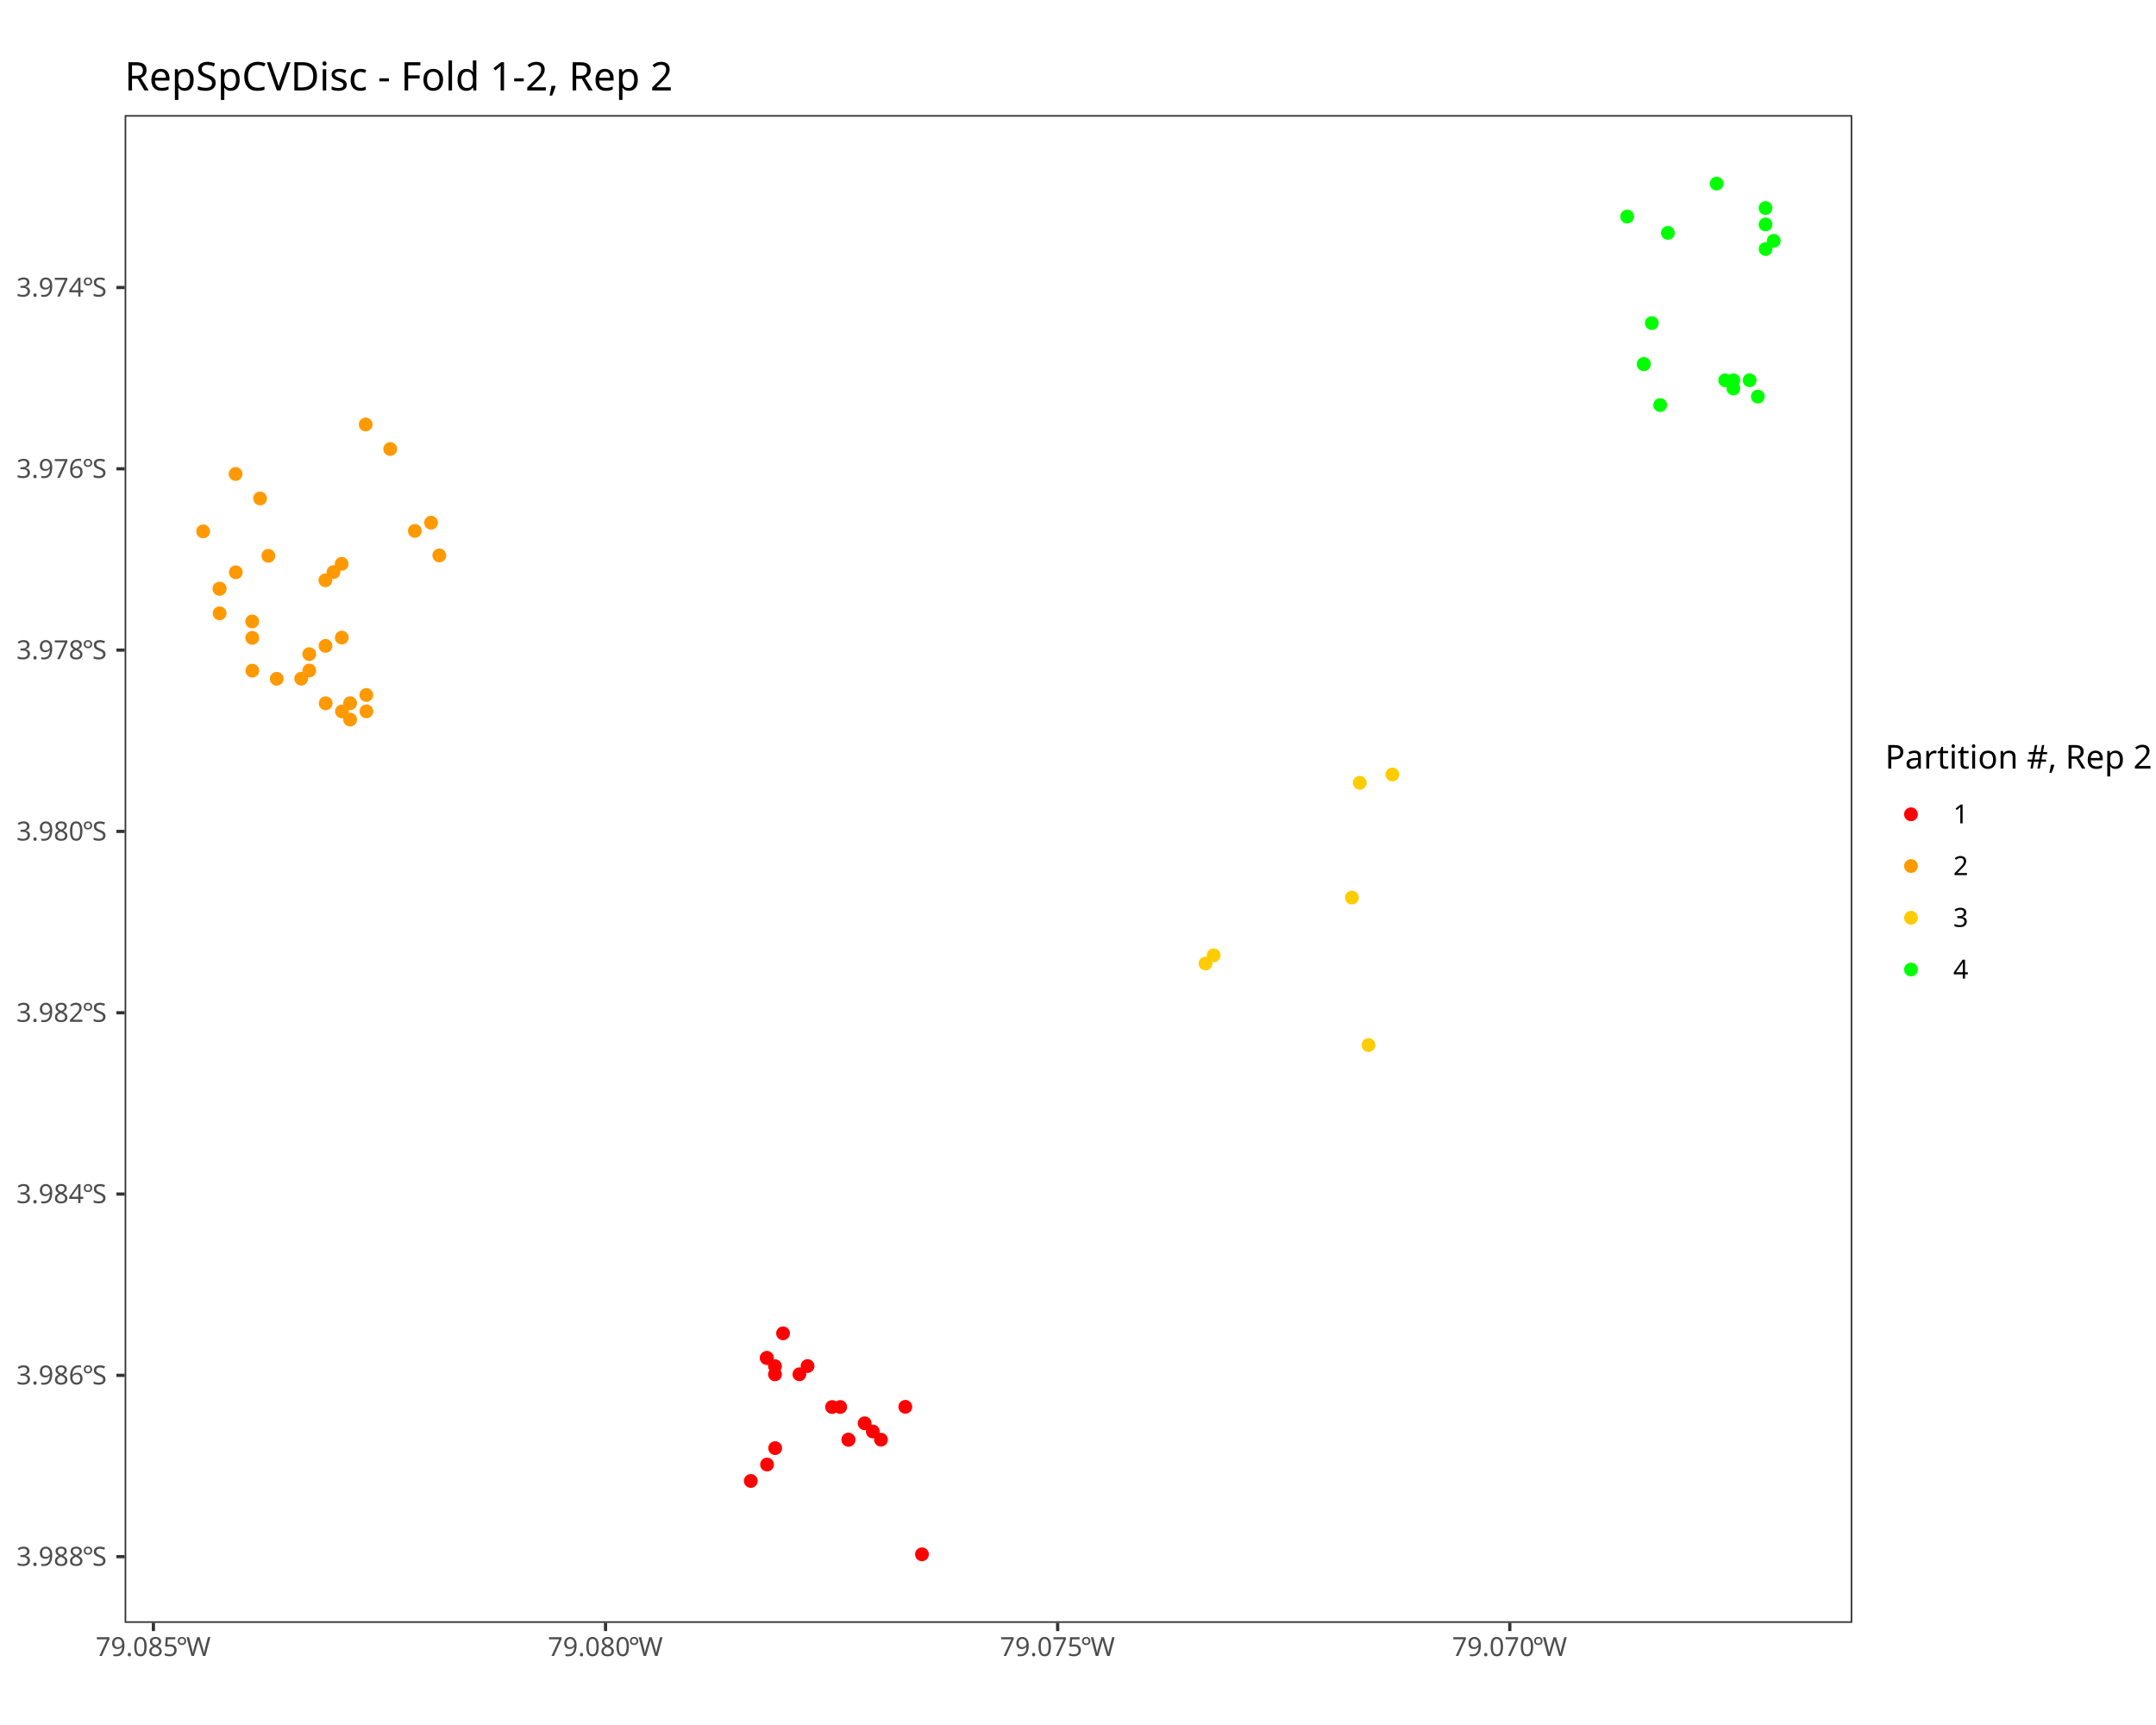
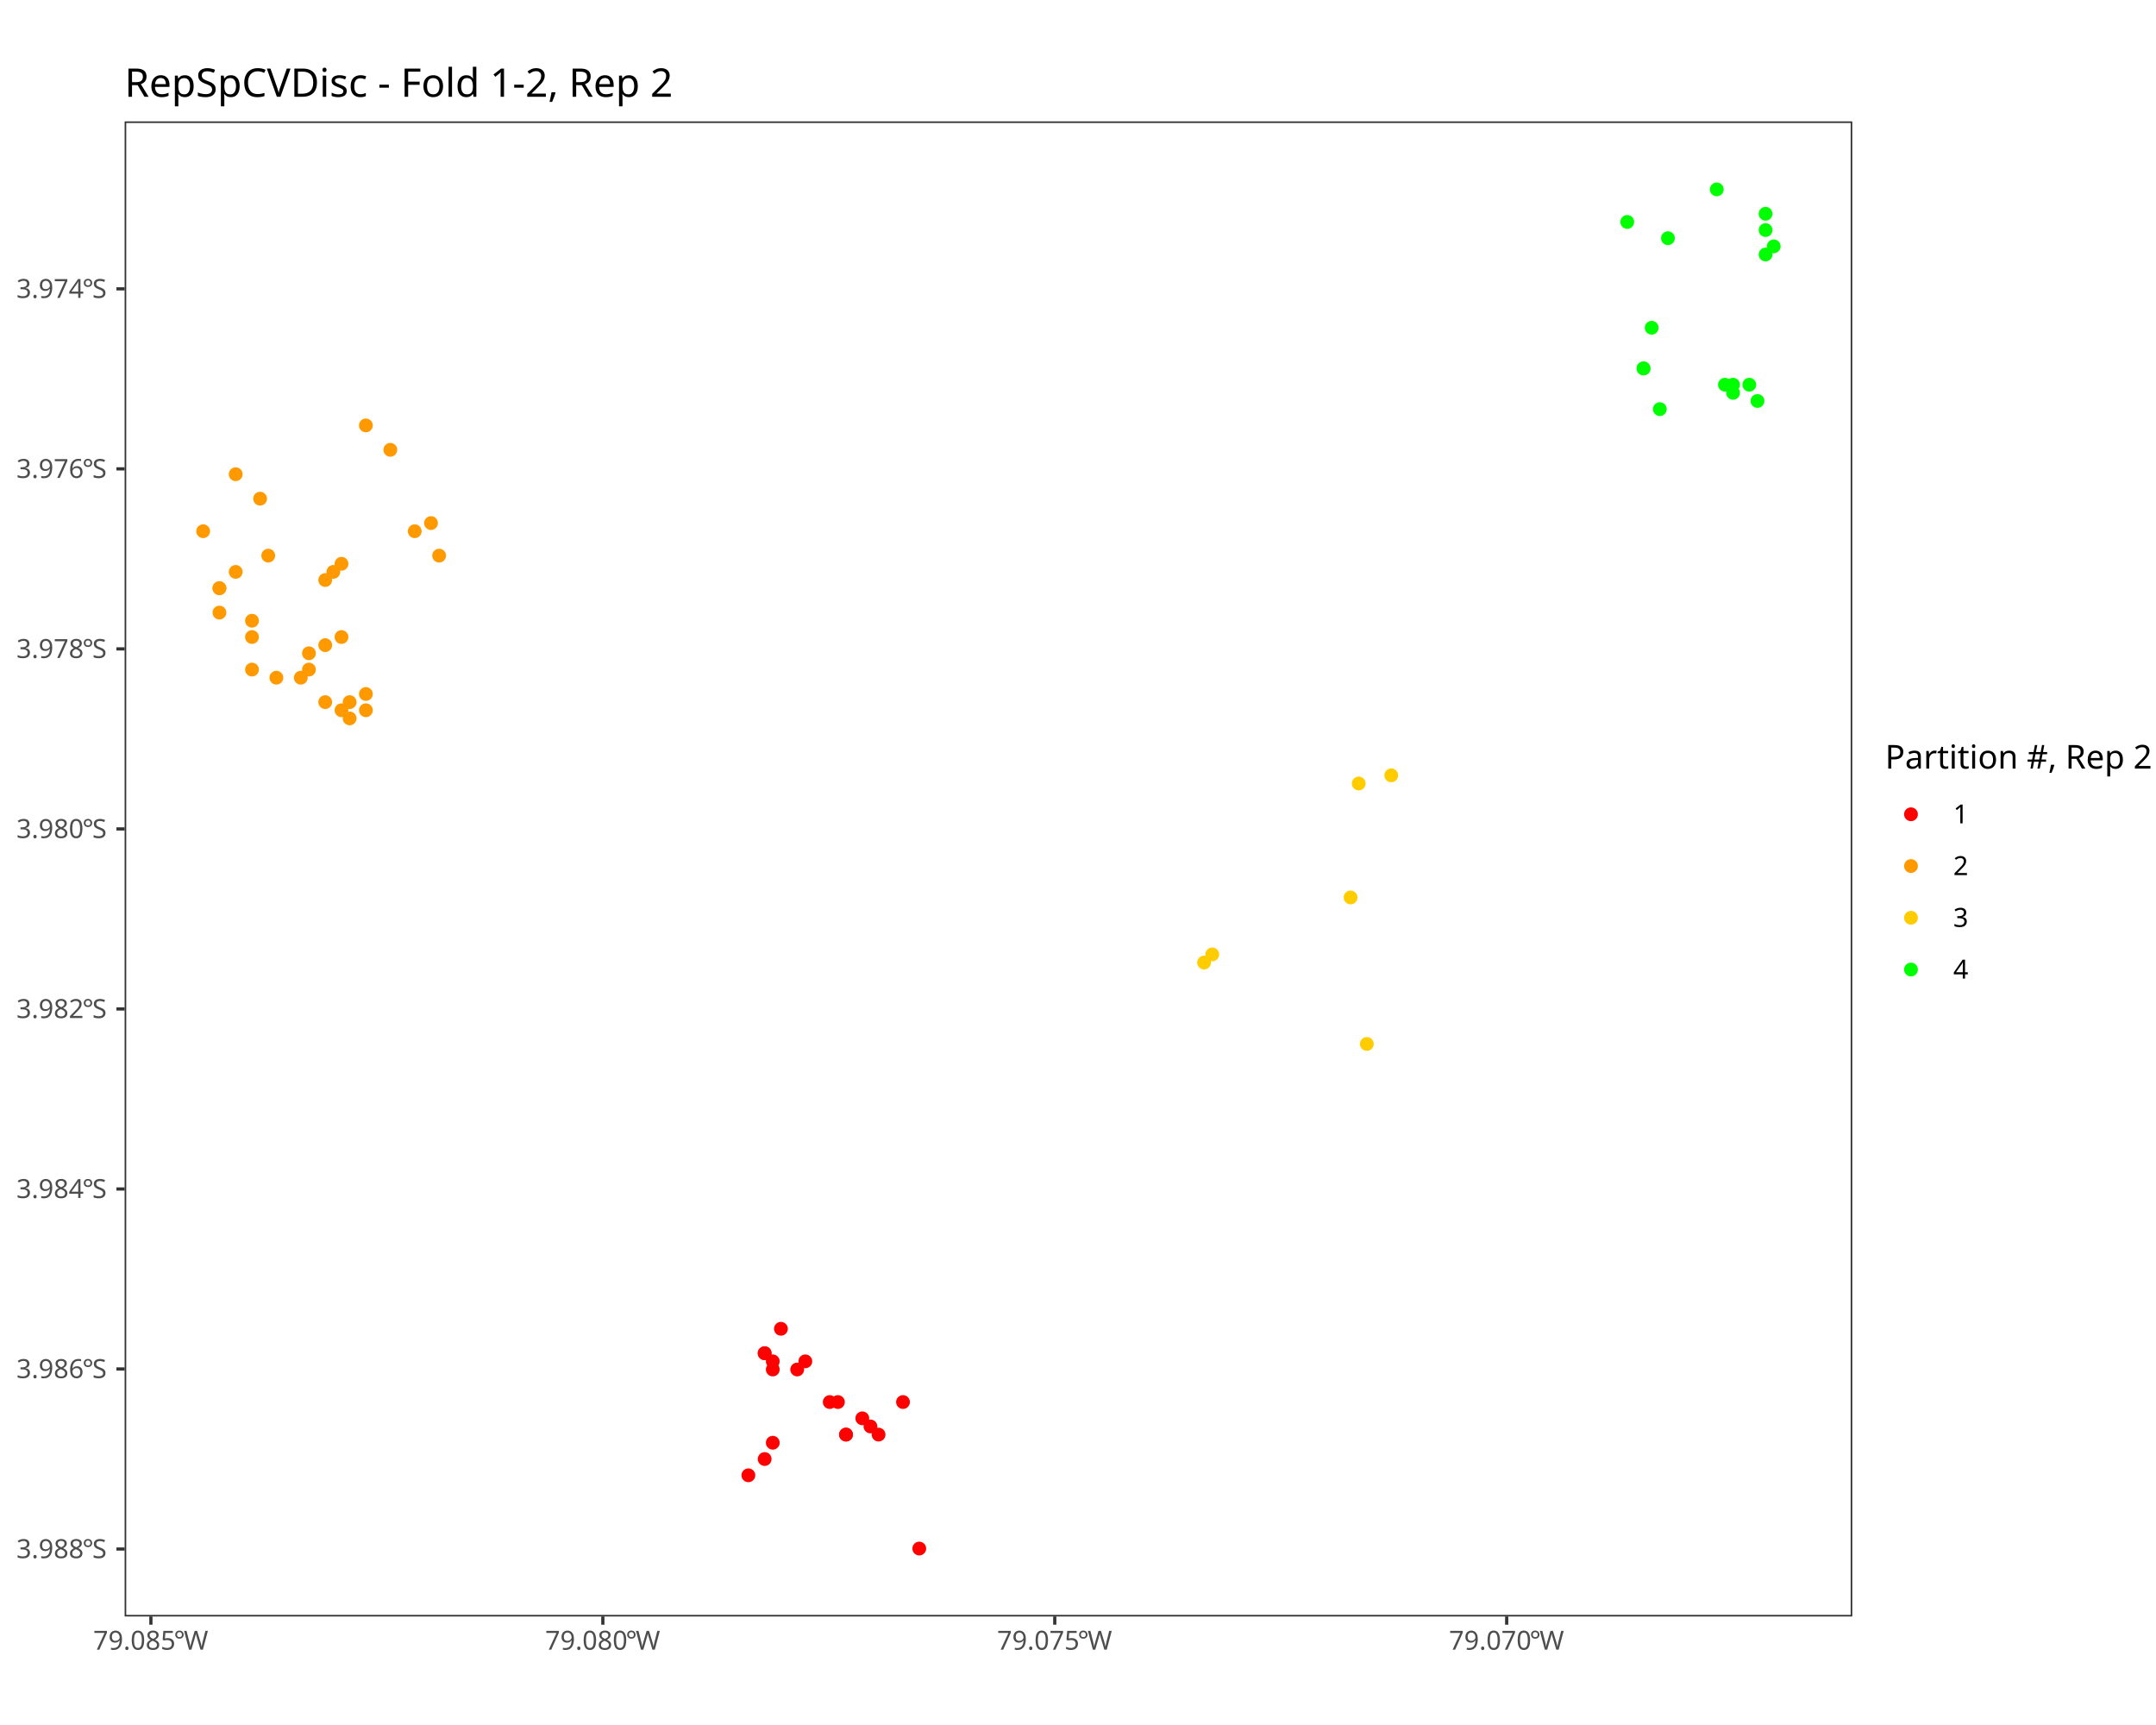
<svg xmlns="http://www.w3.org/2000/svg" class="svglite" data-engine-version="2.0" width="720.00pt" height="576.00pt" viewBox="0 0 720.00 576.00">
  <defs>
    <style type="text/css">
    .svglite line, .svglite polyline, .svglite polygon, .svglite path, .svglite rect, .svglite circle {
      fill: none;
      stroke: #000000;
      stroke-linecap: round;
      stroke-linejoin: round;
      stroke-miterlimit: 10.00;
    }
  </style>
  </defs>
  <rect width="100%" height="100%" style="stroke: none; fill: #FFFFFF;" />
  <defs>
    <clipPath id="cpMC4wMHw3MjAuMDB8MC4wMHw1NzYuMDA=">
      <rect x="0.00" y="0.00" width="720.00" height="576.00" />
    </clipPath>
  </defs>
  <g clip-path="url(#cpMC4wMHw3MjAuMDB8MC4wMHw1NzYuMDA=)">
</g>
  <defs>
-     <clipPath id="cpMC4wMHw3MjAuMDB8MTUuNjN8NTYwLjM3">
-       <rect x="0.00" y="15.63" width="720.00" height="544.73" />
+     <clipPath id="cpMC4wMHw3MjAuMDB8MTcuNzZ8NTU4LjI0">
+       <rect x="0.00" y="17.76" width="720.00" height="540.48" />
    </clipPath>
  </defs>
-   <g clip-path="url(#cpMC4wMHw3MjAuMDB8MTUuNjN8NTYwLjM3)">
-     <rect x="0.00" y="15.63" width="720.00" height="544.73" style="stroke-width: 1.07; stroke: #FFFFFF; fill: #FFFFFF;" />
+   <g clip-path="url(#cpMC4wMHw3MjAuMDB8MTcuNzZ8NTU4LjI0)">
+     <rect x="0.00" y="17.76" width="720.00" height="540.48" style="stroke-width: 1.07; stroke: #FFFFFF; fill: #FFFFFF;" />
  </g>
  <g clip-path="url(#cpMC4wMHw3MjAuMDB8MC4wMHw1NzYuMDA=)">
</g>
  <defs>
-     <clipPath id="cpNDEuNjJ8NjE4LjU3fDM4LjQyfDU0MS45MA==">
-       <rect x="41.62" y="38.42" width="576.95" height="503.48" />
+     <clipPath id="cpNDEuNjJ8NjE4LjU3fDQwLjU0fDUzOS43Nw==">
+       <rect x="41.62" y="40.54" width="576.95" height="499.23" />
    </clipPath>
  </defs>
-   <g clip-path="url(#cpNDEuNjJ8NjE4LjU3fDM4LjQyfDU0MS45MA==)">
-     <rect x="41.62" y="38.42" width="576.95" height="503.48" style="stroke-width: 1.07; stroke: none; fill: #FFFFFF;" />
-     <circle cx="294.20" cy="480.73" r="1.95" style="stroke-width: 0.71; stroke: #FF0000; stroke-linecap: butt; fill: #FF0000;" />
-     <circle cx="256.08" cy="453.44" r="1.95" style="stroke-width: 0.71; stroke: #FF0000; stroke-linecap: butt; fill: #FF0000;" />
-     <circle cx="256.08" cy="453.44" r="1.95" style="stroke-width: 0.71; stroke: #FF0000; stroke-linecap: butt; fill: #FF0000;" />
-     <circle cx="250.73" cy="494.51" r="1.95" style="stroke-width: 0.71; stroke: #FF0000; stroke-linecap: butt; fill: #FF0000;" />
-     <circle cx="258.80" cy="456.18" r="1.95" style="stroke-width: 0.71; stroke: #FF0000; stroke-linecap: butt; fill: #FF0000;" />
-     <circle cx="291.48" cy="477.99" r="1.95" style="stroke-width: 0.71; stroke: #FF0000; stroke-linecap: butt; fill: #FF0000;" />
-     <circle cx="283.33" cy="480.75" r="1.95" style="stroke-width: 0.71; stroke: #FF0000; stroke-linecap: butt; fill: #FF0000;" />
-     <circle cx="258.87" cy="483.55" r="1.95" style="stroke-width: 0.71; stroke: #FF0000; stroke-linecap: butt; fill: #FF0000;" />
-     <circle cx="256.16" cy="489.03" r="1.95" style="stroke-width: 0.71; stroke: #FF0000; stroke-linecap: butt; fill: #FF0000;" />
-     <circle cx="280.58" cy="469.81" r="1.95" style="stroke-width: 0.71; stroke: #FF0000; stroke-linecap: butt; fill: #FF0000;" />
-     <circle cx="266.96" cy="458.89" r="1.95" style="stroke-width: 0.71; stroke: #FF0000; stroke-linecap: butt; fill: #FF0000;" />
-     <circle cx="283.33" cy="480.75" r="1.95" style="stroke-width: 0.71; stroke: #FF0000; stroke-linecap: butt; fill: #FF0000;" />
-     <circle cx="277.87" cy="469.82" r="1.95" style="stroke-width: 0.71; stroke: #FF0000; stroke-linecap: butt; fill: #FF0000;" />
-     <circle cx="269.68" cy="456.15" r="1.95" style="stroke-width: 0.71; stroke: #FF0000; stroke-linecap: butt; fill: #FF0000;" />
-     <circle cx="302.33" cy="469.76" r="1.95" style="stroke-width: 0.71; stroke: #FF0000; stroke-linecap: butt; fill: #FF0000;" />
-     <circle cx="258.81" cy="458.91" r="1.95" style="stroke-width: 0.71; stroke: #FF0000; stroke-linecap: butt; fill: #FF0000;" />
-     <circle cx="288.75" cy="475.26" r="1.95" style="stroke-width: 0.71; stroke: #FF0000; stroke-linecap: butt; fill: #FF0000;" />
-     <circle cx="307.89" cy="519.01" r="1.95" style="stroke-width: 0.71; stroke: #FF0000; stroke-linecap: butt; fill: #FF0000;" />
-     <circle cx="261.50" cy="445.22" r="1.95" style="stroke-width: 0.71; stroke: #FF0000; stroke-linecap: butt; fill: #FF0000;" />
-     <circle cx="122.34" cy="232.06" r="1.95" style="stroke-width: 0.71; stroke: #FF9900; stroke-linecap: butt; fill: #FF9900;" />
-     <circle cx="111.37" cy="191.03" r="1.95" style="stroke-width: 0.71; stroke: #FF9900; stroke-linecap: butt; fill: #FF9900;" />
-     <circle cx="78.75" cy="191.10" r="1.95" style="stroke-width: 0.71; stroke: #FF9900; stroke-linecap: butt; fill: #FF9900;" />
-     <circle cx="116.92" cy="240.28" r="1.95" style="stroke-width: 0.71; stroke: #FF9900; stroke-linecap: butt; fill: #FF9900;" />
-     <circle cx="114.09" cy="188.28" r="1.95" style="stroke-width: 0.71; stroke: #FF9900; stroke-linecap: butt; fill: #FF9900;" />
-     <circle cx="146.70" cy="185.47" r="1.95" style="stroke-width: 0.71; stroke: #FF9900; stroke-linecap: butt; fill: #FF9900;" />
-     <circle cx="122.36" cy="237.53" r="1.95" style="stroke-width: 0.71; stroke: #FF9900; stroke-linecap: butt; fill: #FF9900;" />
-     <circle cx="108.76" cy="234.83" r="1.95" style="stroke-width: 0.71; stroke: #FF9900; stroke-linecap: butt; fill: #FF9900;" />
-     <circle cx="114.20" cy="237.55" r="1.95" style="stroke-width: 0.71; stroke: #FF9900; stroke-linecap: butt; fill: #FF9900;" />
-     <circle cx="73.32" cy="196.59" r="1.95" style="stroke-width: 0.71; stroke: #FF9900; stroke-linecap: butt; fill: #FF9900;" />
-     <circle cx="116.91" cy="234.81" r="1.95" style="stroke-width: 0.71; stroke: #FF9900; stroke-linecap: butt; fill: #FF9900;" />
-     <circle cx="67.84" cy="177.44" r="1.95" style="stroke-width: 0.71; stroke: #FF9900; stroke-linecap: butt; fill: #FF9900;" />
-     <circle cx="84.26" cy="223.94" r="1.95" style="stroke-width: 0.71; stroke: #FF9900; stroke-linecap: butt; fill: #FF9900;" />
-     <circle cx="143.96" cy="174.53" r="1.95" style="stroke-width: 0.71; stroke: #FF9900; stroke-linecap: butt; fill: #FF9900;" />
-     <circle cx="103.28" cy="218.42" r="1.95" style="stroke-width: 0.71; stroke: #FF9900; stroke-linecap: butt; fill: #FF9900;" />
-     <circle cx="100.58" cy="226.63" r="1.95" style="stroke-width: 0.71; stroke: #FF9900; stroke-linecap: butt; fill: #FF9900;" />
-     <circle cx="73.34" cy="204.80" r="1.95" style="stroke-width: 0.71; stroke: #FF9900; stroke-linecap: butt; fill: #FF9900;" />
-     <circle cx="108.66" cy="193.77" r="1.95" style="stroke-width: 0.71; stroke: #FF9900; stroke-linecap: butt; fill: #FF9900;" />
-     <circle cx="73.32" cy="196.59" r="1.95" style="stroke-width: 0.71; stroke: #FF9900; stroke-linecap: butt; fill: #FF9900;" />
-     <circle cx="103.29" cy="223.89" r="1.95" style="stroke-width: 0.71; stroke: #FF9900; stroke-linecap: butt; fill: #FF9900;" />
-     <circle cx="138.53" cy="177.28" r="1.95" style="stroke-width: 0.71; stroke: #FF9900; stroke-linecap: butt; fill: #FF9900;" />
-     <circle cx="84.24" cy="212.99" r="1.95" style="stroke-width: 0.71; stroke: #FF9900; stroke-linecap: butt; fill: #FF9900;" />
-     <circle cx="84.22" cy="207.51" r="1.95" style="stroke-width: 0.71; stroke: #FF9900; stroke-linecap: butt; fill: #FF9900;" />
-     <circle cx="122.13" cy="141.74" r="1.95" style="stroke-width: 0.71; stroke: #FF9900; stroke-linecap: butt; fill: #FF9900;" />
-     <circle cx="114.14" cy="212.92" r="1.95" style="stroke-width: 0.71; stroke: #FF9900; stroke-linecap: butt; fill: #FF9900;" />
-     <circle cx="89.61" cy="185.60" r="1.95" style="stroke-width: 0.71; stroke: #FF9900; stroke-linecap: butt; fill: #FF9900;" />
-     <circle cx="108.71" cy="215.67" r="1.95" style="stroke-width: 0.71; stroke: #FF9900; stroke-linecap: butt; fill: #FF9900;" />
-     <circle cx="78.67" cy="158.26" r="1.95" style="stroke-width: 0.71; stroke: #FF9900; stroke-linecap: butt; fill: #FF9900;" />
-     <circle cx="130.31" cy="149.93" r="1.95" style="stroke-width: 0.71; stroke: #FF9900; stroke-linecap: butt; fill: #FF9900;" />
-     <circle cx="86.85" cy="166.45" r="1.95" style="stroke-width: 0.71; stroke: #FF9900; stroke-linecap: butt; fill: #FF9900;" />
-     <circle cx="92.42" cy="226.65" r="1.95" style="stroke-width: 0.71; stroke: #FF9900; stroke-linecap: butt; fill: #FF9900;" />
-     <circle cx="402.59" cy="321.72" r="1.95" style="stroke-width: 0.71; stroke: #FFCC00; stroke-linecap: butt; fill: #FFCC00;" />
-     <circle cx="405.30" cy="318.98" r="1.95" style="stroke-width: 0.71; stroke: #FFCC00; stroke-linecap: butt; fill: #FFCC00;" />
-     <circle cx="454.10" cy="261.39" r="1.95" style="stroke-width: 0.71; stroke: #FFCC00; stroke-linecap: butt; fill: #FFCC00;" />
-     <circle cx="457.03" cy="348.96" r="1.95" style="stroke-width: 0.71; stroke: #FFCC00; stroke-linecap: butt; fill: #FFCC00;" />
-     <circle cx="451.47" cy="299.71" r="1.95" style="stroke-width: 0.71; stroke: #FFCC00; stroke-linecap: butt; fill: #FFCC00;" />
-     <circle cx="464.97" cy="258.62" r="1.95" style="stroke-width: 0.71; stroke: #FFCC00; stroke-linecap: butt; fill: #FFCC00;" />
-     <circle cx="592.34" cy="80.42" r="1.95" style="stroke-width: 0.71; stroke: #00FF00; stroke-linecap: butt; fill: #00FF00;" />
-     <circle cx="589.63" cy="83.16" r="1.95" style="stroke-width: 0.71; stroke: #00FF00; stroke-linecap: butt; fill: #00FF00;" />
-     <circle cx="551.62" cy="107.88" r="1.95" style="stroke-width: 0.71; stroke: #00FF00; stroke-linecap: butt; fill: #00FF00;" />
-     <circle cx="576.14" cy="126.99" r="1.95" style="stroke-width: 0.71; stroke: #00FF00; stroke-linecap: butt; fill: #00FF00;" />
-     <circle cx="589.60" cy="69.48" r="1.95" style="stroke-width: 0.71; stroke: #00FF00; stroke-linecap: butt; fill: #00FF00;" />
-     <circle cx="548.94" cy="121.58" r="1.95" style="stroke-width: 0.71; stroke: #00FF00; stroke-linecap: butt; fill: #00FF00;" />
-     <circle cx="556.99" cy="77.76" r="1.95" style="stroke-width: 0.71; stroke: #00FF00; stroke-linecap: butt; fill: #00FF00;" />
-     <circle cx="589.61" cy="74.95" r="1.95" style="stroke-width: 0.71; stroke: #00FF00; stroke-linecap: butt; fill: #00FF00;" />
-     <circle cx="578.86" cy="126.98" r="1.95" style="stroke-width: 0.71; stroke: #00FF00; stroke-linecap: butt; fill: #00FF00;" />
-     <circle cx="584.29" cy="126.97" r="1.95" style="stroke-width: 0.71; stroke: #00FF00; stroke-linecap: butt; fill: #00FF00;" />
-     <circle cx="578.86" cy="129.72" r="1.95" style="stroke-width: 0.71; stroke: #00FF00; stroke-linecap: butt; fill: #00FF00;" />
-     <circle cx="587.03" cy="132.43" r="1.95" style="stroke-width: 0.71; stroke: #00FF00; stroke-linecap: butt; fill: #00FF00;" />
-     <circle cx="548.94" cy="121.58" r="1.95" style="stroke-width: 0.71; stroke: #00FF00; stroke-linecap: butt; fill: #00FF00;" />
-     <circle cx="573.27" cy="61.30" r="1.95" style="stroke-width: 0.71; stroke: #00FF00; stroke-linecap: butt; fill: #00FF00;" />
-     <circle cx="543.39" cy="72.32" r="1.95" style="stroke-width: 0.71; stroke: #00FF00; stroke-linecap: butt; fill: #00FF00;" />
-     <circle cx="554.41" cy="135.25" r="1.95" style="stroke-width: 0.71; stroke: #00FF00; stroke-linecap: butt; fill: #00FF00;" />
-     <rect x="41.62" y="38.42" width="576.95" height="503.48" style="stroke-width: 1.07; stroke: #333333;" />
+   <g clip-path="url(#cpNDEuNjJ8NjE4LjU3fDQwLjU0fDUzOS43Nw==)">
+     <rect x="41.62" y="40.54" width="576.95" height="499.23" style="stroke-width: 1.07; stroke: none; fill: #FFFFFF;" />
+     <circle cx="293.40" cy="479.03" r="1.95" style="stroke-width: 0.71; stroke: #FF0000; stroke-linecap: butt; fill: #FF0000;" />
+     <circle cx="255.36" cy="451.86" r="1.95" style="stroke-width: 0.71; stroke: #FF0000; stroke-linecap: butt; fill: #FF0000;" />
+     <circle cx="255.36" cy="451.86" r="1.95" style="stroke-width: 0.71; stroke: #FF0000; stroke-linecap: butt; fill: #FF0000;" />
+     <circle cx="249.92" cy="492.62" r="1.95" style="stroke-width: 0.71; stroke: #FF0000; stroke-linecap: butt; fill: #FF0000;" />
+     <circle cx="258.07" cy="454.57" r="1.95" style="stroke-width: 0.71; stroke: #FF0000; stroke-linecap: butt; fill: #FF0000;" />
+     <circle cx="290.69" cy="476.31" r="1.95" style="stroke-width: 0.71; stroke: #FF0000; stroke-linecap: butt; fill: #FF0000;" />
+     <circle cx="282.53" cy="479.03" r="1.95" style="stroke-width: 0.71; stroke: #FF0000; stroke-linecap: butt; fill: #FF0000;" />
+     <circle cx="258.07" cy="481.75" r="1.95" style="stroke-width: 0.71; stroke: #FF0000; stroke-linecap: butt; fill: #FF0000;" />
+     <circle cx="255.36" cy="487.19" r="1.95" style="stroke-width: 0.71; stroke: #FF0000; stroke-linecap: butt; fill: #FF0000;" />
+     <circle cx="279.82" cy="468.16" r="1.95" style="stroke-width: 0.71; stroke: #FF0000; stroke-linecap: butt; fill: #FF0000;" />
+     <circle cx="266.23" cy="457.29" r="1.95" style="stroke-width: 0.71; stroke: #FF0000; stroke-linecap: butt; fill: #FF0000;" />
+     <circle cx="282.53" cy="479.03" r="1.95" style="stroke-width: 0.71; stroke: #FF0000; stroke-linecap: butt; fill: #FF0000;" />
+     <circle cx="277.10" cy="468.16" r="1.95" style="stroke-width: 0.71; stroke: #FF0000; stroke-linecap: butt; fill: #FF0000;" />
+     <circle cx="268.94" cy="454.57" r="1.95" style="stroke-width: 0.71; stroke: #FF0000; stroke-linecap: butt; fill: #FF0000;" />
+     <circle cx="301.56" cy="468.16" r="1.95" style="stroke-width: 0.71; stroke: #FF0000; stroke-linecap: butt; fill: #FF0000;" />
+     <circle cx="258.07" cy="457.29" r="1.95" style="stroke-width: 0.71; stroke: #FF0000; stroke-linecap: butt; fill: #FF0000;" />
+     <circle cx="287.97" cy="473.60" r="1.95" style="stroke-width: 0.71; stroke: #FF0000; stroke-linecap: butt; fill: #FF0000;" />
+     <circle cx="306.99" cy="517.08" r="1.95" style="stroke-width: 0.71; stroke: #FF0000; stroke-linecap: butt; fill: #FF0000;" />
+     <circle cx="260.79" cy="443.70" r="1.95" style="stroke-width: 0.71; stroke: #FF0000; stroke-linecap: butt; fill: #FF0000;" />
+     <circle cx="122.19" cy="231.73" r="1.95" style="stroke-width: 0.71; stroke: #FF9900; stroke-linecap: butt; fill: #FF9900;" />
+     <circle cx="111.32" cy="190.96" r="1.95" style="stroke-width: 0.71; stroke: #FF9900; stroke-linecap: butt; fill: #FF9900;" />
+     <circle cx="78.71" cy="190.96" r="1.95" style="stroke-width: 0.71; stroke: #FF9900; stroke-linecap: butt; fill: #FF9900;" />
+     <circle cx="116.76" cy="239.88" r="1.95" style="stroke-width: 0.71; stroke: #FF9900; stroke-linecap: butt; fill: #FF9900;" />
+     <circle cx="114.04" cy="188.25" r="1.95" style="stroke-width: 0.71; stroke: #FF9900; stroke-linecap: butt; fill: #FF9900;" />
+     <circle cx="146.65" cy="185.53" r="1.95" style="stroke-width: 0.71; stroke: #FF9900; stroke-linecap: butt; fill: #FF9900;" />
+     <circle cx="122.19" cy="237.16" r="1.95" style="stroke-width: 0.71; stroke: #FF9900; stroke-linecap: butt; fill: #FF9900;" />
+     <circle cx="108.61" cy="234.45" r="1.95" style="stroke-width: 0.71; stroke: #FF9900; stroke-linecap: butt; fill: #FF9900;" />
+     <circle cx="114.04" cy="237.16" r="1.95" style="stroke-width: 0.71; stroke: #FF9900; stroke-linecap: butt; fill: #FF9900;" />
+     <circle cx="73.28" cy="196.40" r="1.95" style="stroke-width: 0.71; stroke: #FF9900; stroke-linecap: butt; fill: #FF9900;" />
+     <circle cx="116.76" cy="234.45" r="1.95" style="stroke-width: 0.71; stroke: #FF9900; stroke-linecap: butt; fill: #FF9900;" />
+     <circle cx="67.84" cy="177.38" r="1.95" style="stroke-width: 0.71; stroke: #FF9900; stroke-linecap: butt; fill: #FF9900;" />
+     <circle cx="84.15" cy="223.58" r="1.95" style="stroke-width: 0.71; stroke: #FF9900; stroke-linecap: butt; fill: #FF9900;" />
+     <circle cx="143.93" cy="174.66" r="1.95" style="stroke-width: 0.71; stroke: #FF9900; stroke-linecap: butt; fill: #FF9900;" />
+     <circle cx="103.17" cy="218.14" r="1.95" style="stroke-width: 0.71; stroke: #FF9900; stroke-linecap: butt; fill: #FF9900;" />
+     <circle cx="100.45" cy="226.29" r="1.95" style="stroke-width: 0.71; stroke: #FF9900; stroke-linecap: butt; fill: #FF9900;" />
+     <circle cx="73.28" cy="204.55" r="1.95" style="stroke-width: 0.71; stroke: #FF9900; stroke-linecap: butt; fill: #FF9900;" />
+     <circle cx="108.61" cy="193.68" r="1.95" style="stroke-width: 0.71; stroke: #FF9900; stroke-linecap: butt; fill: #FF9900;" />
+     <circle cx="73.28" cy="196.40" r="1.95" style="stroke-width: 0.71; stroke: #FF9900; stroke-linecap: butt; fill: #FF9900;" />
+     <circle cx="103.17" cy="223.58" r="1.95" style="stroke-width: 0.71; stroke: #FF9900; stroke-linecap: butt; fill: #FF9900;" />
+     <circle cx="138.50" cy="177.38" r="1.95" style="stroke-width: 0.71; stroke: #FF9900; stroke-linecap: butt; fill: #FF9900;" />
+     <circle cx="84.15" cy="212.71" r="1.95" style="stroke-width: 0.71; stroke: #FF9900; stroke-linecap: butt; fill: #FF9900;" />
+     <circle cx="84.15" cy="207.27" r="1.95" style="stroke-width: 0.71; stroke: #FF9900; stroke-linecap: butt; fill: #FF9900;" />
+     <circle cx="122.19" cy="142.05" r="1.95" style="stroke-width: 0.71; stroke: #FF9900; stroke-linecap: butt; fill: #FF9900;" />
+     <circle cx="114.04" cy="212.71" r="1.95" style="stroke-width: 0.71; stroke: #FF9900; stroke-linecap: butt; fill: #FF9900;" />
+     <circle cx="89.58" cy="185.53" r="1.95" style="stroke-width: 0.71; stroke: #FF9900; stroke-linecap: butt; fill: #FF9900;" />
+     <circle cx="108.61" cy="215.42" r="1.95" style="stroke-width: 0.71; stroke: #FF9900; stroke-linecap: butt; fill: #FF9900;" />
+     <circle cx="78.71" cy="158.35" r="1.95" style="stroke-width: 0.71; stroke: #FF9900; stroke-linecap: butt; fill: #FF9900;" />
+     <circle cx="130.35" cy="150.20" r="1.95" style="stroke-width: 0.71; stroke: #FF9900; stroke-linecap: butt; fill: #FF9900;" />
+     <circle cx="86.86" cy="166.51" r="1.95" style="stroke-width: 0.71; stroke: #FF9900; stroke-linecap: butt; fill: #FF9900;" />
+     <circle cx="92.30" cy="226.29" r="1.95" style="stroke-width: 0.71; stroke: #FF9900; stroke-linecap: butt; fill: #FF9900;" />
+     <circle cx="402.11" cy="321.41" r="1.95" style="stroke-width: 0.71; stroke: #FFCC00; stroke-linecap: butt; fill: #FFCC00;" />
+     <circle cx="404.83" cy="318.69" r="1.95" style="stroke-width: 0.71; stroke: #FFCC00; stroke-linecap: butt; fill: #FFCC00;" />
+     <circle cx="453.74" cy="261.62" r="1.95" style="stroke-width: 0.71; stroke: #FFCC00; stroke-linecap: butt; fill: #FFCC00;" />
+     <circle cx="456.46" cy="348.59" r="1.95" style="stroke-width: 0.71; stroke: #FFCC00; stroke-linecap: butt; fill: #FFCC00;" />
+     <circle cx="451.03" cy="299.67" r="1.95" style="stroke-width: 0.71; stroke: #FFCC00; stroke-linecap: butt; fill: #FFCC00;" />
+     <circle cx="464.61" cy="258.90" r="1.95" style="stroke-width: 0.71; stroke: #FFCC00; stroke-linecap: butt; fill: #FFCC00;" />
+     <circle cx="592.34" cy="82.26" r="1.95" style="stroke-width: 0.71; stroke: #00FF00; stroke-linecap: butt; fill: #00FF00;" />
+     <circle cx="589.62" cy="84.98" r="1.95" style="stroke-width: 0.71; stroke: #00FF00; stroke-linecap: butt; fill: #00FF00;" />
+     <circle cx="551.58" cy="109.44" r="1.95" style="stroke-width: 0.71; stroke: #00FF00; stroke-linecap: butt; fill: #00FF00;" />
+     <circle cx="576.04" cy="128.46" r="1.95" style="stroke-width: 0.71; stroke: #00FF00; stroke-linecap: butt; fill: #00FF00;" />
+     <circle cx="589.62" cy="71.39" r="1.95" style="stroke-width: 0.71; stroke: #00FF00; stroke-linecap: butt; fill: #00FF00;" />
+     <circle cx="548.86" cy="123.02" r="1.95" style="stroke-width: 0.71; stroke: #00FF00; stroke-linecap: butt; fill: #00FF00;" />
+     <circle cx="557.01" cy="79.54" r="1.95" style="stroke-width: 0.71; stroke: #00FF00; stroke-linecap: butt; fill: #00FF00;" />
+     <circle cx="589.62" cy="76.82" r="1.95" style="stroke-width: 0.71; stroke: #00FF00; stroke-linecap: butt; fill: #00FF00;" />
+     <circle cx="578.75" cy="128.46" r="1.95" style="stroke-width: 0.71; stroke: #00FF00; stroke-linecap: butt; fill: #00FF00;" />
+     <circle cx="584.19" cy="128.46" r="1.95" style="stroke-width: 0.71; stroke: #00FF00; stroke-linecap: butt; fill: #00FF00;" />
+     <circle cx="578.75" cy="131.18" r="1.95" style="stroke-width: 0.71; stroke: #00FF00; stroke-linecap: butt; fill: #00FF00;" />
+     <circle cx="586.91" cy="133.89" r="1.95" style="stroke-width: 0.71; stroke: #00FF00; stroke-linecap: butt; fill: #00FF00;" />
+     <circle cx="548.86" cy="123.02" r="1.95" style="stroke-width: 0.71; stroke: #00FF00; stroke-linecap: butt; fill: #00FF00;" />
+     <circle cx="573.32" cy="63.24" r="1.95" style="stroke-width: 0.71; stroke: #00FF00; stroke-linecap: butt; fill: #00FF00;" />
+     <circle cx="543.42" cy="74.11" r="1.95" style="stroke-width: 0.71; stroke: #00FF00; stroke-linecap: butt; fill: #00FF00;" />
+     <circle cx="554.30" cy="136.61" r="1.95" style="stroke-width: 0.71; stroke: #00FF00; stroke-linecap: butt; fill: #00FF00;" />
+     <rect x="41.62" y="40.54" width="576.95" height="499.23" style="stroke-width: 1.07; stroke: #333333;" />
  </g>
  <g clip-path="url(#cpMC4wMHw3MjAuMDB8MC4wMHw1NzYuMDA=)">
-     <text x="5.48" y="522.82" style="font-size: 8.80px; fill: #4D4D4D; font-family: sans;" textLength="22.02px" lengthAdjust="spacingAndGlyphs">3.988</text>
-     <text x="27.50" y="522.82" style="font-size: 8.80px; fill: #4D4D4D; font-family: sans;" textLength="3.31px" lengthAdjust="spacingAndGlyphs">°</text>
-     <text x="30.81" y="522.82" style="font-size: 8.80px; fill: #4D4D4D; font-family: sans;" textLength="5.87px" lengthAdjust="spacingAndGlyphs">S</text>
-     <text x="5.48" y="462.28" style="font-size: 8.80px; fill: #4D4D4D; font-family: sans;" textLength="22.02px" lengthAdjust="spacingAndGlyphs">3.986</text>
-     <text x="27.50" y="462.28" style="font-size: 8.80px; fill: #4D4D4D; font-family: sans;" textLength="3.31px" lengthAdjust="spacingAndGlyphs">°</text>
-     <text x="30.81" y="462.28" style="font-size: 8.80px; fill: #4D4D4D; font-family: sans;" textLength="5.87px" lengthAdjust="spacingAndGlyphs">S</text>
-     <text x="5.48" y="401.74" style="font-size: 8.80px; fill: #4D4D4D; font-family: sans;" textLength="22.02px" lengthAdjust="spacingAndGlyphs">3.984</text>
-     <text x="27.50" y="401.74" style="font-size: 8.80px; fill: #4D4D4D; font-family: sans;" textLength="3.31px" lengthAdjust="spacingAndGlyphs">°</text>
-     <text x="30.81" y="401.74" style="font-size: 8.80px; fill: #4D4D4D; font-family: sans;" textLength="5.87px" lengthAdjust="spacingAndGlyphs">S</text>
-     <text x="5.48" y="341.20" style="font-size: 8.80px; fill: #4D4D4D; font-family: sans;" textLength="22.02px" lengthAdjust="spacingAndGlyphs">3.982</text>
-     <text x="27.50" y="341.20" style="font-size: 8.80px; fill: #4D4D4D; font-family: sans;" textLength="3.31px" lengthAdjust="spacingAndGlyphs">°</text>
-     <text x="30.81" y="341.20" style="font-size: 8.80px; fill: #4D4D4D; font-family: sans;" textLength="5.87px" lengthAdjust="spacingAndGlyphs">S</text>
-     <text x="5.48" y="280.65" style="font-size: 8.80px; fill: #4D4D4D; font-family: sans;" textLength="22.02px" lengthAdjust="spacingAndGlyphs">3.980</text>
-     <text x="27.50" y="280.65" style="font-size: 8.80px; fill: #4D4D4D; font-family: sans;" textLength="3.31px" lengthAdjust="spacingAndGlyphs">°</text>
-     <text x="30.81" y="280.65" style="font-size: 8.80px; fill: #4D4D4D; font-family: sans;" textLength="5.87px" lengthAdjust="spacingAndGlyphs">S</text>
-     <text x="5.48" y="220.11" style="font-size: 8.80px; fill: #4D4D4D; font-family: sans;" textLength="22.02px" lengthAdjust="spacingAndGlyphs">3.978</text>
-     <text x="27.50" y="220.11" style="font-size: 8.80px; fill: #4D4D4D; font-family: sans;" textLength="3.31px" lengthAdjust="spacingAndGlyphs">°</text>
-     <text x="30.81" y="220.11" style="font-size: 8.80px; fill: #4D4D4D; font-family: sans;" textLength="5.87px" lengthAdjust="spacingAndGlyphs">S</text>
-     <text x="5.48" y="159.57" style="font-size: 8.80px; fill: #4D4D4D; font-family: sans;" textLength="22.02px" lengthAdjust="spacingAndGlyphs">3.976</text>
-     <text x="27.50" y="159.57" style="font-size: 8.80px; fill: #4D4D4D; font-family: sans;" textLength="3.31px" lengthAdjust="spacingAndGlyphs">°</text>
-     <text x="30.81" y="159.57" style="font-size: 8.80px; fill: #4D4D4D; font-family: sans;" textLength="5.87px" lengthAdjust="spacingAndGlyphs">S</text>
-     <text x="5.48" y="99.03" style="font-size: 8.80px; fill: #4D4D4D; font-family: sans;" textLength="22.02px" lengthAdjust="spacingAndGlyphs">3.974</text>
-     <text x="27.50" y="99.03" style="font-size: 8.80px; fill: #4D4D4D; font-family: sans;" textLength="3.31px" lengthAdjust="spacingAndGlyphs">°</text>
-     <text x="30.81" y="99.03" style="font-size: 8.80px; fill: #4D4D4D; font-family: sans;" textLength="5.87px" lengthAdjust="spacingAndGlyphs">S</text>
-     <polyline points="38.88,519.79 41.62,519.79 " style="stroke-width: 1.07; stroke: #333333; stroke-linecap: butt;" />
-     <polyline points="38.88,459.25 41.62,459.25 " style="stroke-width: 1.07; stroke: #333333; stroke-linecap: butt;" />
-     <polyline points="38.88,398.71 41.62,398.71 " style="stroke-width: 1.07; stroke: #333333; stroke-linecap: butt;" />
-     <polyline points="38.88,338.17 41.62,338.17 " style="stroke-width: 1.07; stroke: #333333; stroke-linecap: butt;" />
-     <polyline points="38.88,277.62 41.62,277.62 " style="stroke-width: 1.07; stroke: #333333; stroke-linecap: butt;" />
-     <polyline points="38.88,217.08 41.62,217.08 " style="stroke-width: 1.07; stroke: #333333; stroke-linecap: butt;" />
-     <polyline points="38.88,156.54 41.62,156.54 " style="stroke-width: 1.07; stroke: #333333; stroke-linecap: butt;" />
-     <polyline points="38.88,96.00 41.62,96.00 " style="stroke-width: 1.07; stroke: #333333; stroke-linecap: butt;" />
-     <polyline points="51.23,544.64 51.23,541.90 " style="stroke-width: 1.07; stroke: #333333; stroke-linecap: butt;" />
-     <polyline points="202.22,544.64 202.22,541.90 " style="stroke-width: 1.07; stroke: #333333; stroke-linecap: butt;" />
-     <polyline points="353.21,544.64 353.21,541.90 " style="stroke-width: 1.07; stroke: #333333; stroke-linecap: butt;" />
-     <polyline points="504.20,544.64 504.20,541.90 " style="stroke-width: 1.07; stroke: #333333; stroke-linecap: butt;" />
-     <text x="31.96" y="552.97" style="font-size: 8.80px; fill: #4D4D4D; font-family: sans;" textLength="26.92px" lengthAdjust="spacingAndGlyphs">79.085</text>
-     <text x="58.88" y="552.97" style="font-size: 8.80px; fill: #4D4D4D; font-family: sans;" textLength="3.31px" lengthAdjust="spacingAndGlyphs">°</text>
-     <text x="62.19" y="552.97" style="font-size: 8.80px; fill: #4D4D4D; font-family: sans;" textLength="8.31px" lengthAdjust="spacingAndGlyphs">W</text>
-     <text x="182.95" y="552.97" style="font-size: 8.80px; fill: #4D4D4D; font-family: sans;" textLength="26.92px" lengthAdjust="spacingAndGlyphs">79.080</text>
-     <text x="209.87" y="552.97" style="font-size: 8.80px; fill: #4D4D4D; font-family: sans;" textLength="3.31px" lengthAdjust="spacingAndGlyphs">°</text>
-     <text x="213.18" y="552.97" style="font-size: 8.80px; fill: #4D4D4D; font-family: sans;" textLength="8.31px" lengthAdjust="spacingAndGlyphs">W</text>
-     <text x="333.94" y="552.97" style="font-size: 8.80px; fill: #4D4D4D; font-family: sans;" textLength="26.92px" lengthAdjust="spacingAndGlyphs">79.075</text>
-     <text x="360.86" y="552.97" style="font-size: 8.80px; fill: #4D4D4D; font-family: sans;" textLength="3.31px" lengthAdjust="spacingAndGlyphs">°</text>
-     <text x="364.17" y="552.97" style="font-size: 8.80px; fill: #4D4D4D; font-family: sans;" textLength="8.31px" lengthAdjust="spacingAndGlyphs">W</text>
-     <text x="484.93" y="552.97" style="font-size: 8.80px; fill: #4D4D4D; font-family: sans;" textLength="26.92px" lengthAdjust="spacingAndGlyphs">79.070</text>
-     <text x="511.85" y="552.97" style="font-size: 8.80px; fill: #4D4D4D; font-family: sans;" textLength="3.31px" lengthAdjust="spacingAndGlyphs">°</text>
-     <text x="515.16" y="552.97" style="font-size: 8.80px; fill: #4D4D4D; font-family: sans;" textLength="8.31px" lengthAdjust="spacingAndGlyphs">W</text>
+     <text x="5.48" y="520.27" style="font-size: 8.80px; fill: #4D4D4D; font-family: sans;" textLength="22.02px" lengthAdjust="spacingAndGlyphs">3.988</text>
+     <text x="27.50" y="520.27" style="font-size: 8.80px; fill: #4D4D4D; font-family: sans;" textLength="3.31px" lengthAdjust="spacingAndGlyphs">°</text>
+     <text x="30.81" y="520.27" style="font-size: 8.80px; fill: #4D4D4D; font-family: sans;" textLength="5.87px" lengthAdjust="spacingAndGlyphs">S</text>
+     <text x="5.48" y="460.15" style="font-size: 8.80px; fill: #4D4D4D; font-family: sans;" textLength="22.02px" lengthAdjust="spacingAndGlyphs">3.986</text>
+     <text x="27.50" y="460.15" style="font-size: 8.80px; fill: #4D4D4D; font-family: sans;" textLength="3.31px" lengthAdjust="spacingAndGlyphs">°</text>
+     <text x="30.81" y="460.15" style="font-size: 8.80px; fill: #4D4D4D; font-family: sans;" textLength="5.87px" lengthAdjust="spacingAndGlyphs">S</text>
+     <text x="5.48" y="400.04" style="font-size: 8.80px; fill: #4D4D4D; font-family: sans;" textLength="22.02px" lengthAdjust="spacingAndGlyphs">3.984</text>
+     <text x="27.50" y="400.04" style="font-size: 8.80px; fill: #4D4D4D; font-family: sans;" textLength="3.31px" lengthAdjust="spacingAndGlyphs">°</text>
+     <text x="30.81" y="400.04" style="font-size: 8.80px; fill: #4D4D4D; font-family: sans;" textLength="5.87px" lengthAdjust="spacingAndGlyphs">S</text>
+     <text x="5.48" y="339.93" style="font-size: 8.80px; fill: #4D4D4D; font-family: sans;" textLength="22.02px" lengthAdjust="spacingAndGlyphs">3.982</text>
+     <text x="27.50" y="339.93" style="font-size: 8.80px; fill: #4D4D4D; font-family: sans;" textLength="3.31px" lengthAdjust="spacingAndGlyphs">°</text>
+     <text x="30.81" y="339.93" style="font-size: 8.80px; fill: #4D4D4D; font-family: sans;" textLength="5.87px" lengthAdjust="spacingAndGlyphs">S</text>
+     <text x="5.48" y="279.82" style="font-size: 8.80px; fill: #4D4D4D; font-family: sans;" textLength="22.02px" lengthAdjust="spacingAndGlyphs">3.980</text>
+     <text x="27.50" y="279.82" style="font-size: 8.80px; fill: #4D4D4D; font-family: sans;" textLength="3.31px" lengthAdjust="spacingAndGlyphs">°</text>
+     <text x="30.81" y="279.82" style="font-size: 8.80px; fill: #4D4D4D; font-family: sans;" textLength="5.87px" lengthAdjust="spacingAndGlyphs">S</text>
+     <text x="5.48" y="219.70" style="font-size: 8.80px; fill: #4D4D4D; font-family: sans;" textLength="22.02px" lengthAdjust="spacingAndGlyphs">3.978</text>
+     <text x="27.50" y="219.70" style="font-size: 8.80px; fill: #4D4D4D; font-family: sans;" textLength="3.31px" lengthAdjust="spacingAndGlyphs">°</text>
+     <text x="30.81" y="219.70" style="font-size: 8.80px; fill: #4D4D4D; font-family: sans;" textLength="5.87px" lengthAdjust="spacingAndGlyphs">S</text>
+     <text x="5.48" y="159.59" style="font-size: 8.80px; fill: #4D4D4D; font-family: sans;" textLength="22.02px" lengthAdjust="spacingAndGlyphs">3.976</text>
+     <text x="27.50" y="159.59" style="font-size: 8.80px; fill: #4D4D4D; font-family: sans;" textLength="3.31px" lengthAdjust="spacingAndGlyphs">°</text>
+     <text x="30.81" y="159.59" style="font-size: 8.80px; fill: #4D4D4D; font-family: sans;" textLength="5.87px" lengthAdjust="spacingAndGlyphs">S</text>
+     <text x="5.48" y="99.48" style="font-size: 8.80px; fill: #4D4D4D; font-family: sans;" textLength="22.02px" lengthAdjust="spacingAndGlyphs">3.974</text>
+     <text x="27.50" y="99.48" style="font-size: 8.80px; fill: #4D4D4D; font-family: sans;" textLength="3.31px" lengthAdjust="spacingAndGlyphs">°</text>
+     <text x="30.81" y="99.48" style="font-size: 8.80px; fill: #4D4D4D; font-family: sans;" textLength="5.87px" lengthAdjust="spacingAndGlyphs">S</text>
+     <polyline points="38.88,517.24 41.62,517.24 " style="stroke-width: 1.07; stroke: #333333; stroke-linecap: butt;" />
+     <polyline points="38.88,457.12 41.62,457.12 " style="stroke-width: 1.07; stroke: #333333; stroke-linecap: butt;" />
+     <polyline points="38.88,397.01 41.62,397.01 " style="stroke-width: 1.07; stroke: #333333; stroke-linecap: butt;" />
+     <polyline points="38.88,336.90 41.62,336.90 " style="stroke-width: 1.07; stroke: #333333; stroke-linecap: butt;" />
+     <polyline points="38.88,276.79 41.62,276.79 " style="stroke-width: 1.07; stroke: #333333; stroke-linecap: butt;" />
+     <polyline points="38.88,216.67 41.62,216.67 " style="stroke-width: 1.07; stroke: #333333; stroke-linecap: butt;" />
+     <polyline points="38.88,156.56 41.62,156.56 " style="stroke-width: 1.07; stroke: #333333; stroke-linecap: butt;" />
+     <polyline points="38.88,96.45 41.62,96.45 " style="stroke-width: 1.07; stroke: #333333; stroke-linecap: butt;" />
+     <polyline points="50.39,542.51 50.39,539.77 " style="stroke-width: 1.07; stroke: #333333; stroke-linecap: butt;" />
+     <polyline points="201.32,542.51 201.32,539.77 " style="stroke-width: 1.07; stroke: #333333; stroke-linecap: butt;" />
+     <polyline points="352.24,542.51 352.24,539.77 " style="stroke-width: 1.07; stroke: #333333; stroke-linecap: butt;" />
+     <polyline points="503.16,542.51 503.16,539.77 " style="stroke-width: 1.07; stroke: #333333; stroke-linecap: butt;" />
+     <text x="31.13" y="550.85" style="font-size: 8.80px; fill: #4D4D4D; font-family: sans;" textLength="26.92px" lengthAdjust="spacingAndGlyphs">79.085</text>
+     <text x="58.05" y="550.85" style="font-size: 8.80px; fill: #4D4D4D; font-family: sans;" textLength="3.31px" lengthAdjust="spacingAndGlyphs">°</text>
+     <text x="61.36" y="550.85" style="font-size: 8.80px; fill: #4D4D4D; font-family: sans;" textLength="8.31px" lengthAdjust="spacingAndGlyphs">W</text>
+     <text x="182.05" y="550.85" style="font-size: 8.80px; fill: #4D4D4D; font-family: sans;" textLength="26.92px" lengthAdjust="spacingAndGlyphs">79.080</text>
+     <text x="208.97" y="550.85" style="font-size: 8.80px; fill: #4D4D4D; font-family: sans;" textLength="3.31px" lengthAdjust="spacingAndGlyphs">°</text>
+     <text x="212.28" y="550.85" style="font-size: 8.80px; fill: #4D4D4D; font-family: sans;" textLength="8.31px" lengthAdjust="spacingAndGlyphs">W</text>
+     <text x="332.97" y="550.85" style="font-size: 8.80px; fill: #4D4D4D; font-family: sans;" textLength="26.92px" lengthAdjust="spacingAndGlyphs">79.075</text>
+     <text x="359.89" y="550.85" style="font-size: 8.80px; fill: #4D4D4D; font-family: sans;" textLength="3.31px" lengthAdjust="spacingAndGlyphs">°</text>
+     <text x="363.20" y="550.85" style="font-size: 8.80px; fill: #4D4D4D; font-family: sans;" textLength="8.31px" lengthAdjust="spacingAndGlyphs">W</text>
+     <text x="483.90" y="550.85" style="font-size: 8.80px; fill: #4D4D4D; font-family: sans;" textLength="26.92px" lengthAdjust="spacingAndGlyphs">79.070</text>
+     <text x="510.82" y="550.85" style="font-size: 8.80px; fill: #4D4D4D; font-family: sans;" textLength="3.31px" lengthAdjust="spacingAndGlyphs">°</text>
+     <text x="514.13" y="550.85" style="font-size: 8.80px; fill: #4D4D4D; font-family: sans;" textLength="8.31px" lengthAdjust="spacingAndGlyphs">W</text>
    <rect x="629.53" y="247.93" width="84.99" height="84.45" style="stroke-width: 1.07; stroke: none; fill: #FFFFFF;" />
    <text x="629.53" y="256.64" style="font-size: 11.00px; font-family: sans;" textLength="84.99px" lengthAdjust="spacingAndGlyphs">Partition #, Rep 2</text>
    <rect x="629.53" y="263.26" width="17.28" height="17.28" style="stroke-width: 1.07; stroke: none; fill: #FFFFFF;" />
    <circle cx="638.17" cy="271.90" r="1.95" style="stroke-width: 0.71; stroke: #FF0000; fill: #FF0000;" />
    <rect x="629.53" y="280.54" width="17.28" height="17.28" style="stroke-width: 1.07; stroke: none; fill: #FFFFFF;" />
    <circle cx="638.17" cy="289.18" r="1.95" style="stroke-width: 0.71; stroke: #FF9900; fill: #FF9900;" />
    <rect x="629.53" y="297.82" width="17.28" height="17.28" style="stroke-width: 1.07; stroke: none; fill: #FFFFFF;" />
    <circle cx="638.17" cy="306.46" r="1.95" style="stroke-width: 0.71; stroke: #FFCC00; fill: #FFCC00;" />
    <rect x="629.53" y="315.10" width="17.28" height="17.28" style="stroke-width: 1.07; stroke: none; fill: #FFFFFF;" />
    <circle cx="638.17" cy="323.74" r="1.95" style="stroke-width: 0.71; stroke: #00FF00; fill: #00FF00;" />
    <text x="652.29" y="274.93" style="font-size: 8.80px; font-family: sans;" textLength="4.89px" lengthAdjust="spacingAndGlyphs">1</text>
    <text x="652.29" y="292.21" style="font-size: 8.80px; font-family: sans;" textLength="4.89px" lengthAdjust="spacingAndGlyphs">2</text>
    <text x="652.29" y="309.49" style="font-size: 8.80px; font-family: sans;" textLength="4.89px" lengthAdjust="spacingAndGlyphs">3</text>
    <text x="652.29" y="326.77" style="font-size: 8.80px; font-family: sans;" textLength="4.89px" lengthAdjust="spacingAndGlyphs">4</text>
-     <text x="41.62" y="30.20" style="font-size: 13.20px; font-family: sans;" textLength="187.10px" lengthAdjust="spacingAndGlyphs">RepSpCVDisc - Fold 1-2, Rep 2</text>
+     <text x="41.62" y="32.32" style="font-size: 13.20px; font-family: sans;" textLength="187.10px" lengthAdjust="spacingAndGlyphs">RepSpCVDisc - Fold 1-2, Rep 2</text>
  </g>
</svg>
